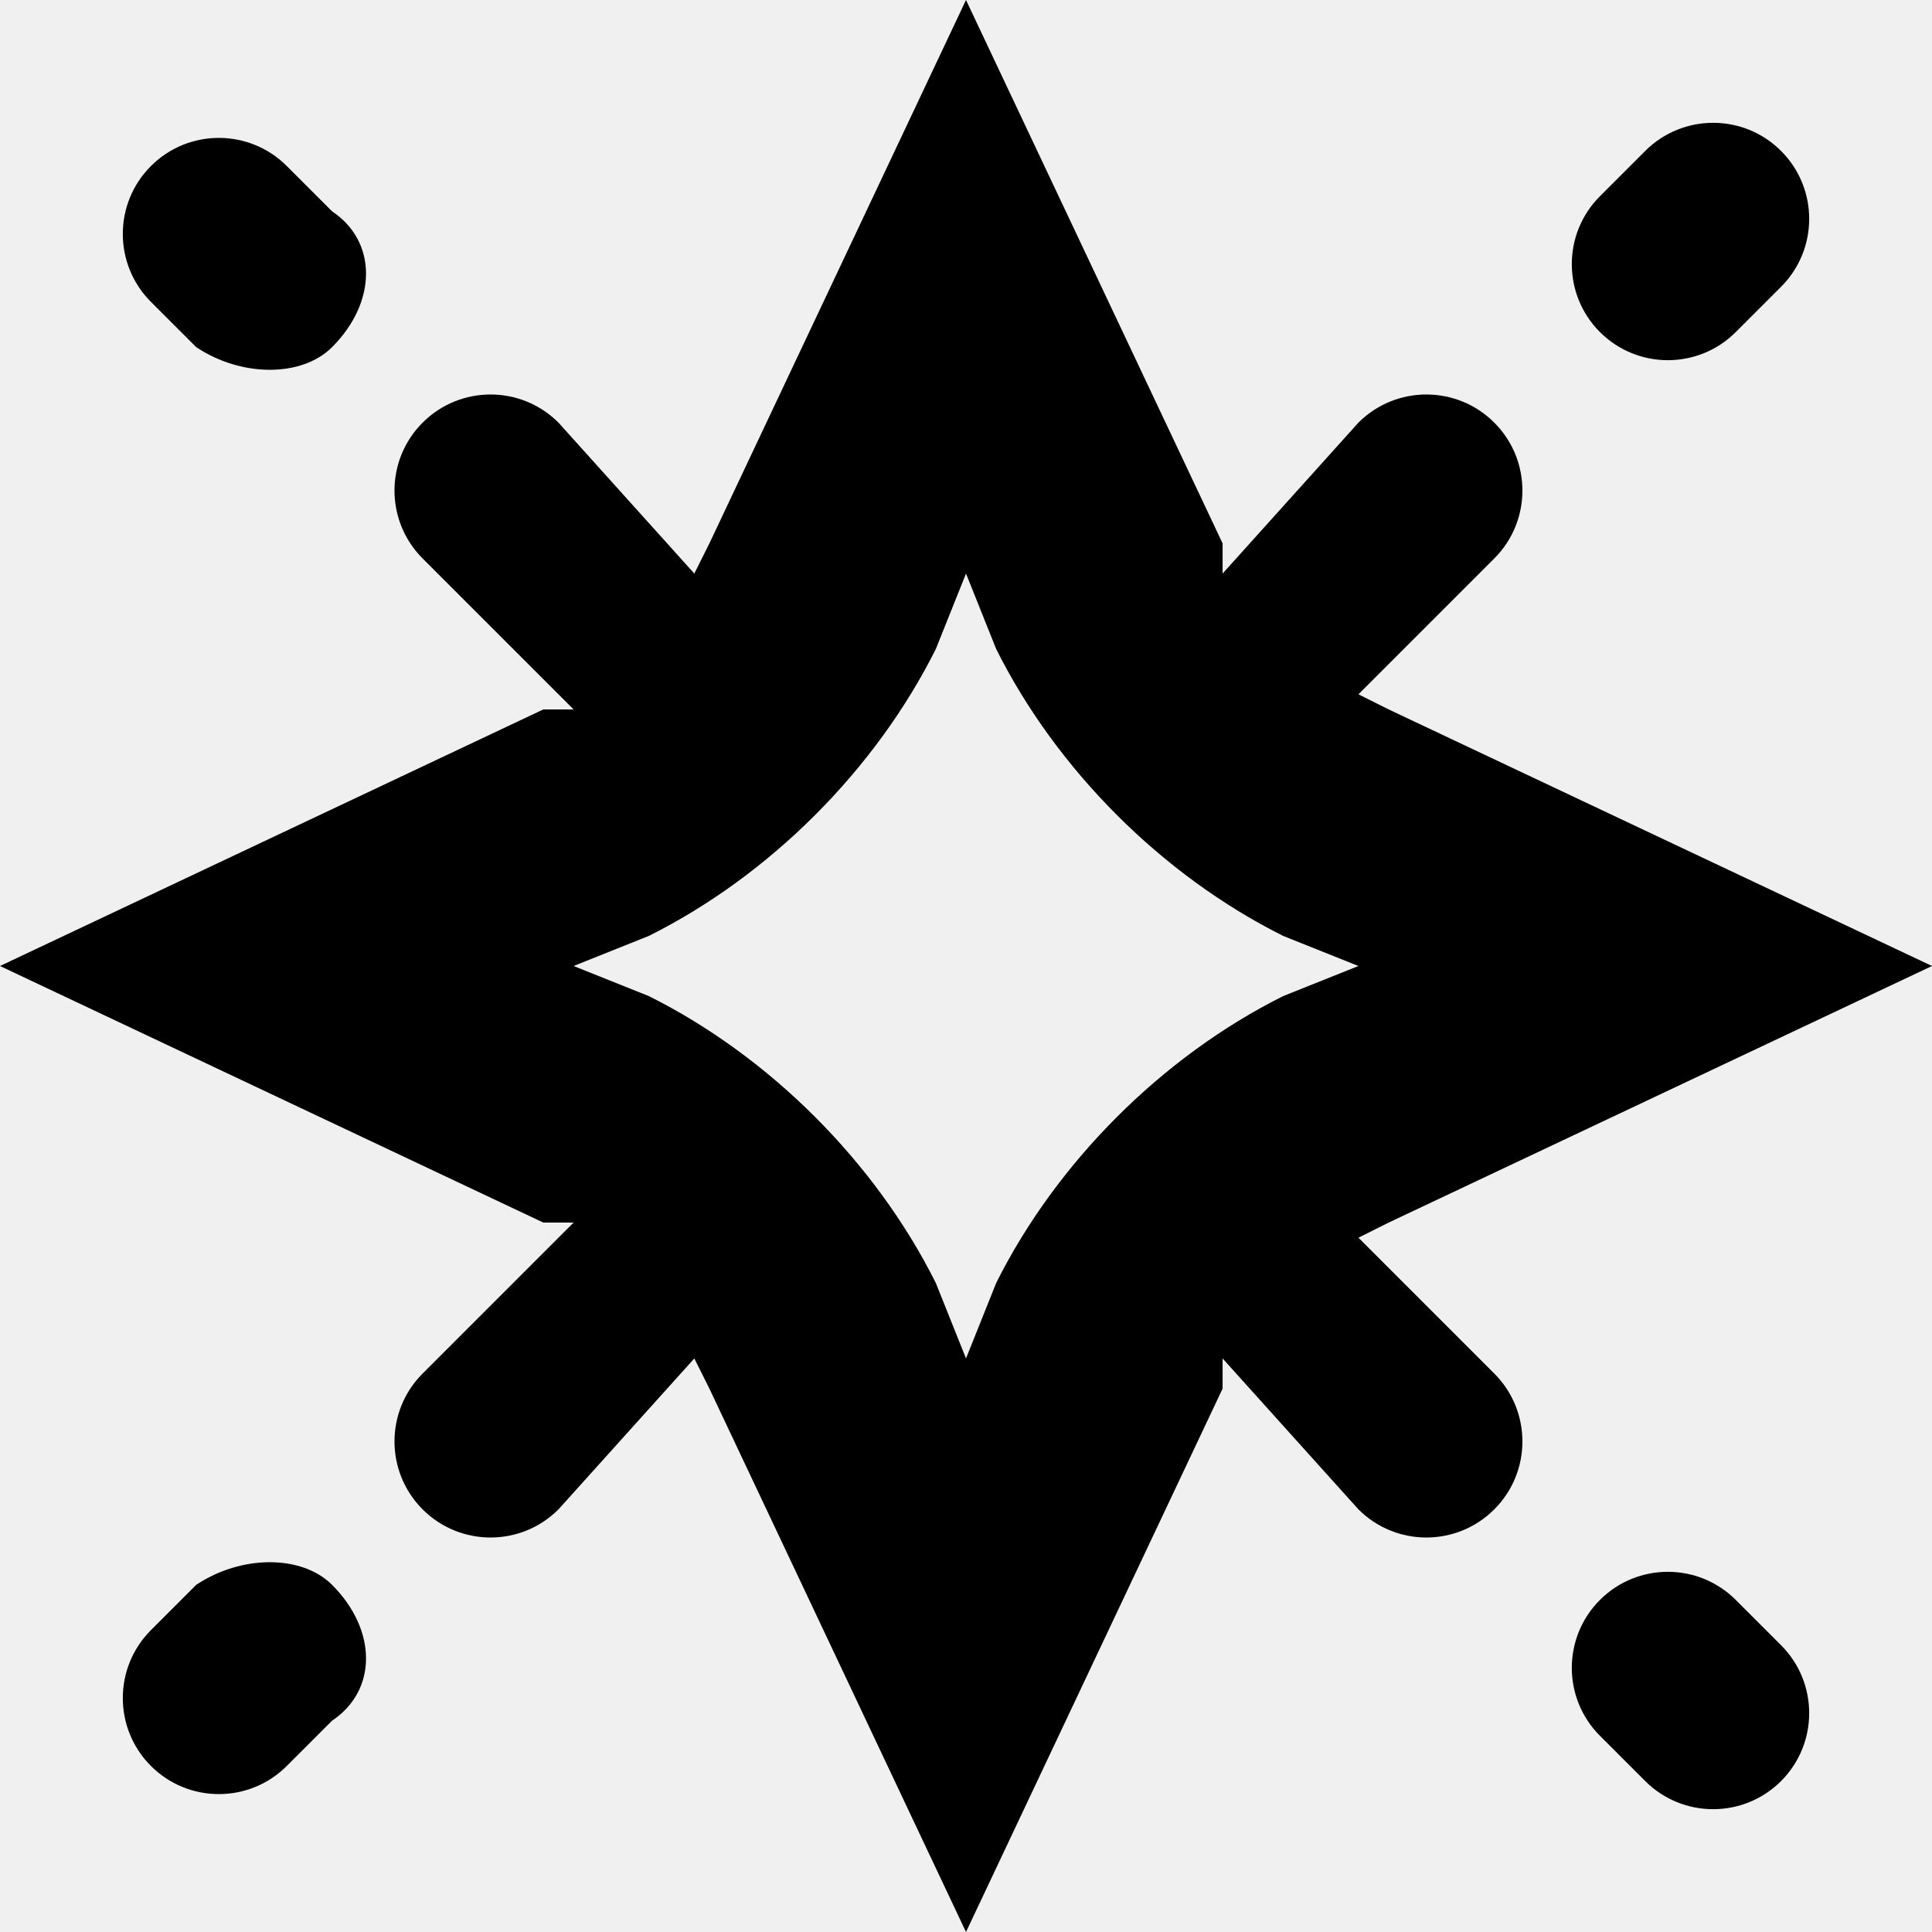
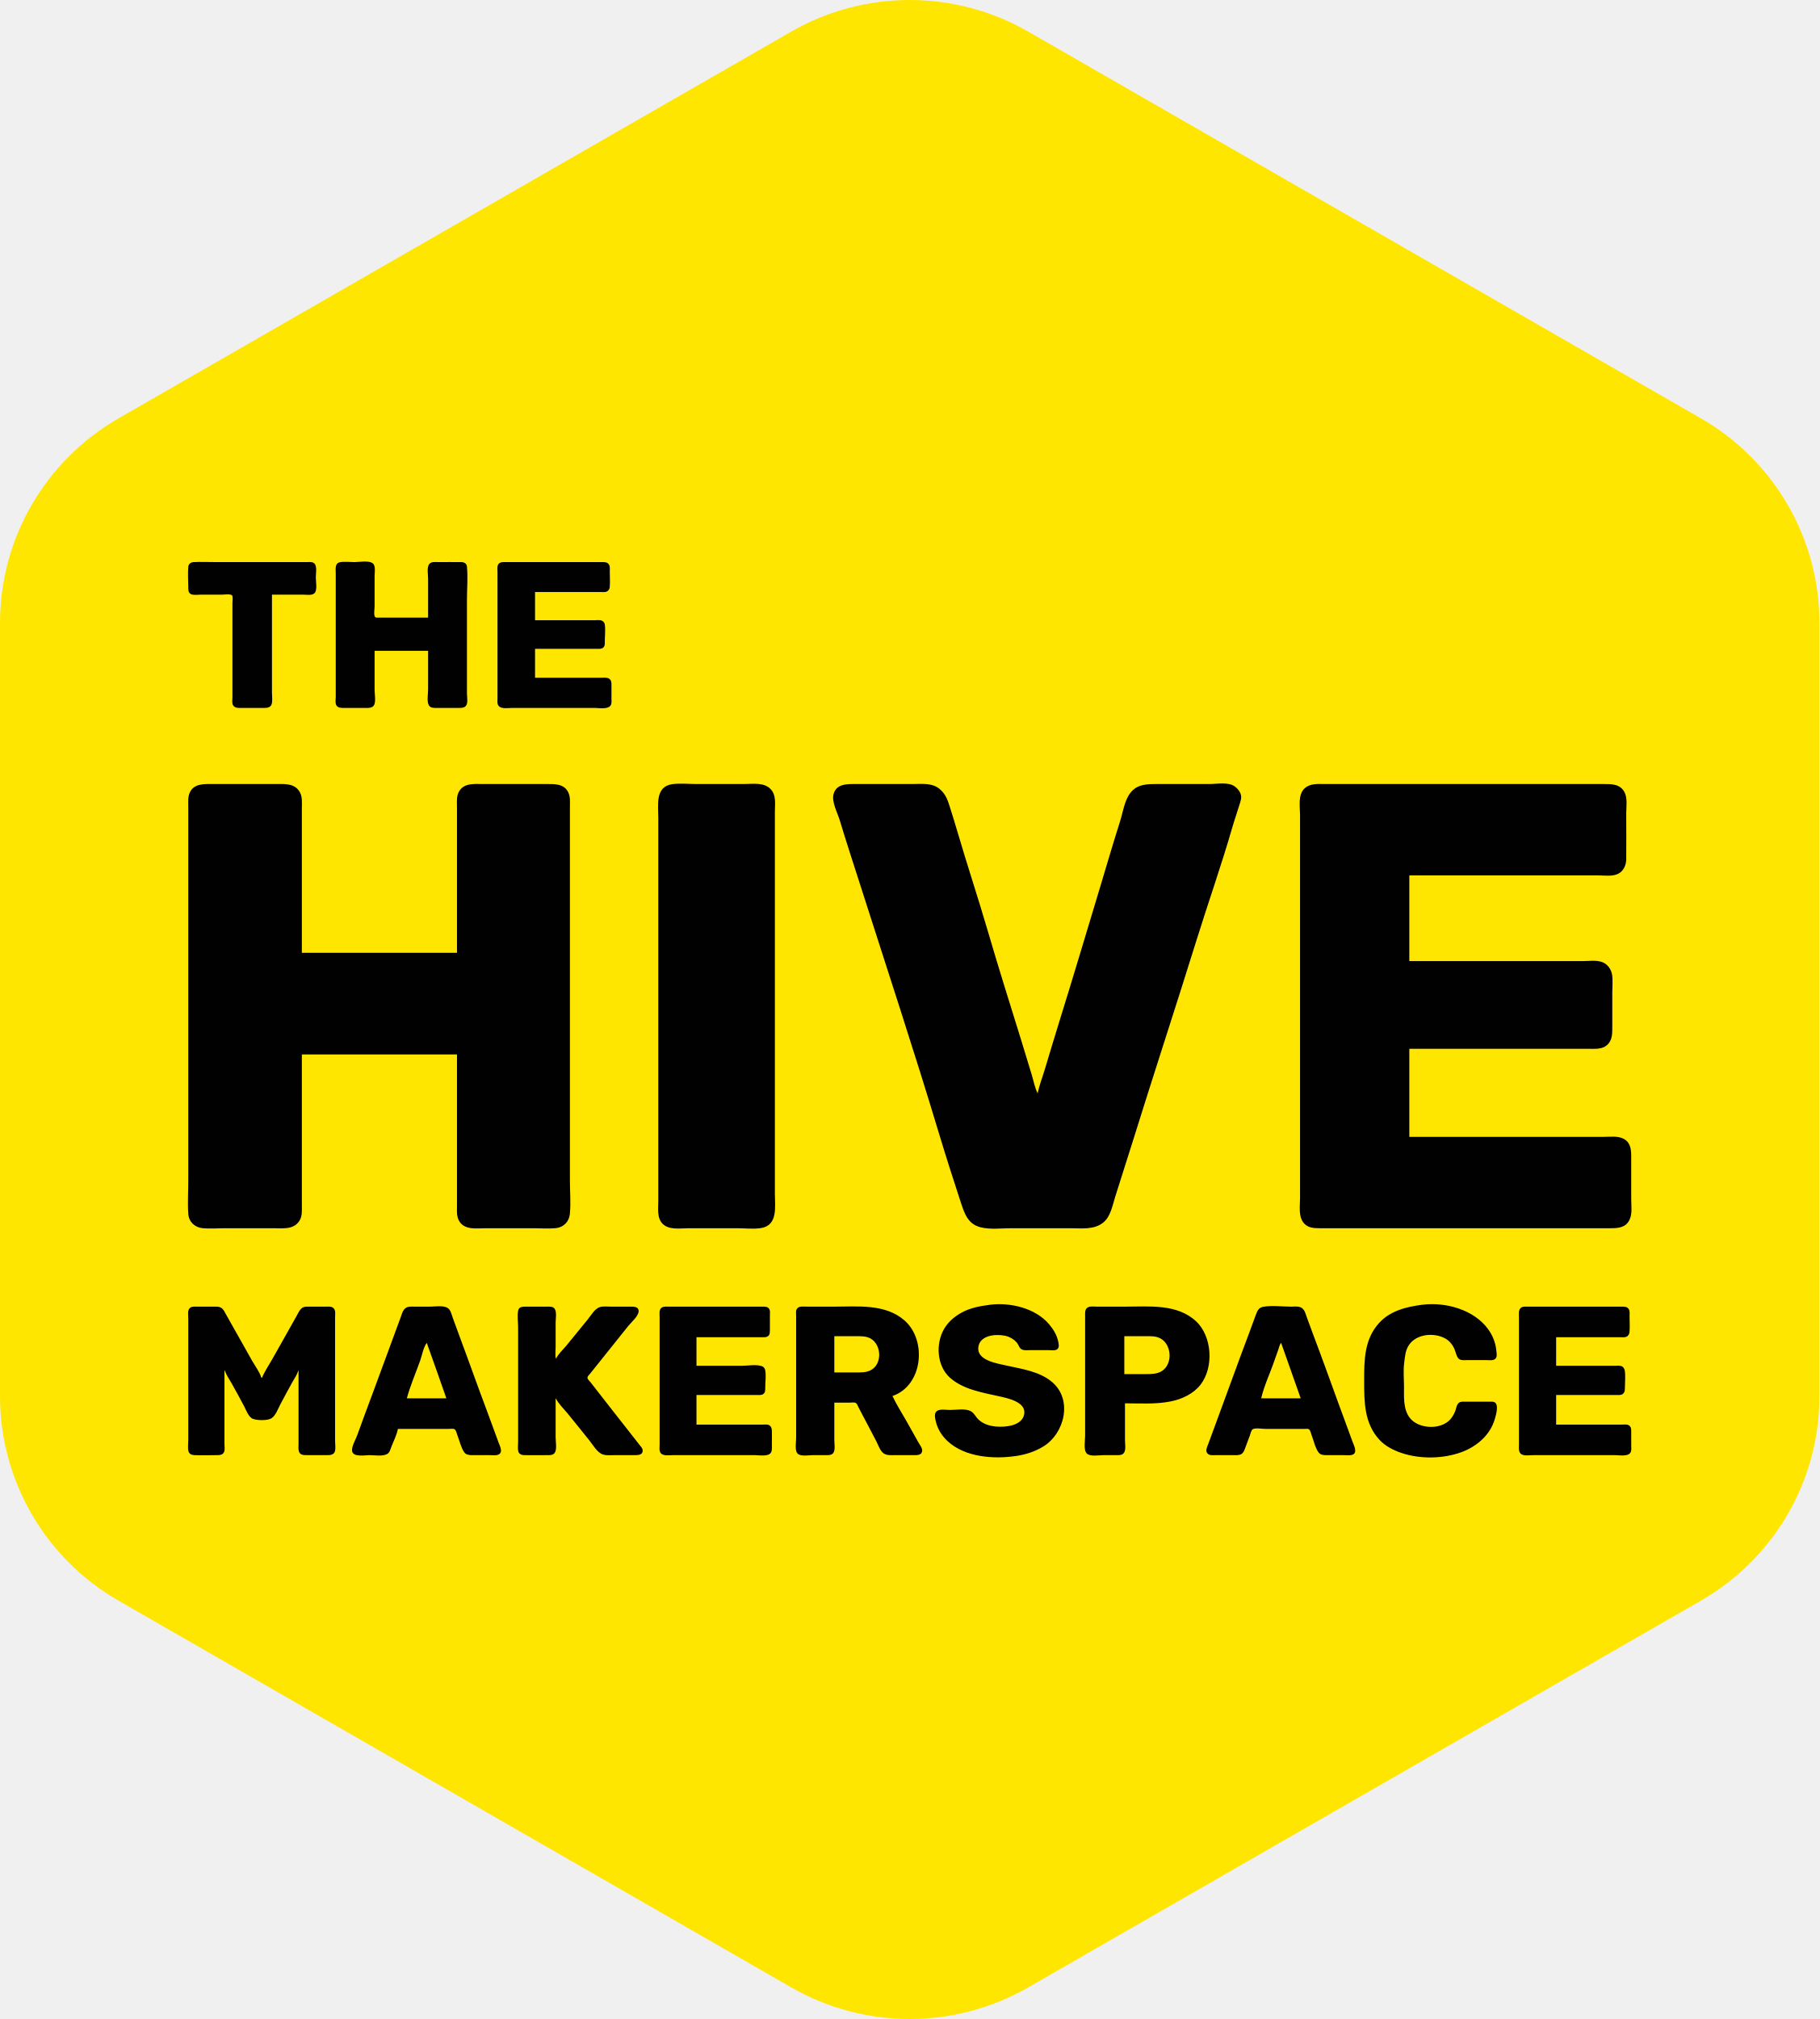
- <svg xmlns="http://www.w3.org/2000/svg" viewBox="0 0 128 128">
-   <path fill-rule="evenodd" d="M81 36 64 0 47 36l-1 2-9-10a6 6 0 0 0-9 9l10 10h-2L0 64l36 17h2L28 91a6 6 0 1 0 9 9l9-10 1 2 17 36 17-36v-2l9 10a6 6 0 1 0 9-9l-9-9 2-1 36-17-36-17-2-1 9-9a6 6 0 1 0-9-9l-9 10v-2Zm-17 2-2 5c-4 8-11 15-19 19l-5 2 5 2c8 4 15 11 19 19l2 5 2-5c4-8 11-15 19-19l5-2-5-2c-8-4-15-11-19-19l-2-5Z" clip-rule="evenodd" />
-   <path d="M118 19a6 6 0 0 0-9-9l-3 3a6 6 0 1 0 9 9l3-3Zm-96 4c-2 2-6 2-9 0l-3-3a6 6 0 1 1 9-9l3 3c3 2 3 6 0 9Zm0 82c-2-2-6-2-9 0l-3 3a6 6 0 1 0 9 9l3-3c3-2 3-6 0-9Zm96 4a6 6 0 0 1-9 9l-3-3a6 6 0 1 1 9-9l3 3Z" />
-   <style>path{fill:#000}@media (prefers-color-scheme:dark){path{fill:#fff}}</style>
+ <svg xmlns="http://www.w3.org/2000/svg" viewBox="0 0 2970.693 3295.951" version="1.1" id="svg2" xml:space="preserve" width="2970.693" height="3295.951">
+   <defs id="defs2" />
+   <style id="style2">path{fill:#000}@media (prefers-color-scheme:dark){path{fill:#fff}}</style>
+   <g style="fill:#ffe600;fill-opacity:1" id="g3" transform="scale(1.355243)">
+     <path d="m 953.195,38.096 c 88.365,-50.795 197.245,-50.795 285.615,0 L 2049.19,503.919 C 2137.56,554.714 2192,648.587 2192,750.178 v 931.642 c 0,101.59 -54.44,195.47 -142.81,246.26 l -810.38,465.82 c -88.37,50.8 -197.25,50.8 -285.615,0 L 142.805,1928.08 C 54.437,1877.29 0,1783.41 0,1681.82 V 750.178 C 0,648.587 54.437,554.714 142.805,503.919 Z" fill="#FFE100" id="path1" style="fill:#ffe600;fill-opacity:1" />
+   </g>
+   <path style="fill:#010101;stroke:none;stroke-width:1.22" d="m 444.059,970.754 h 50.982 c 5.557,0 14.755,1.858 18.832,-2.769 4.393,-4.986 1.778,-19.075 1.778,-25.434 0,-6.008 2.326,-18.115 -2.285,-22.657 -3.177,-3.129 -8.296,-2.291 -12.358,-2.291 H 471.72 352.4 c -12.066,0 -24.288,-0.569 -36.338,0.022 -4.462,0.219 -8.165,2.936 -8.621,7.571 -1.062,10.811 -0.057,22.218 -0.057,33.084 0,4.437 -0.241,9.202 4.347,11.558 4.227,2.171 11.08,0.916 15.721,0.916 h 35.254 c 3.277,0 14.971,-1.762 16.486,1.708 1.355,3.103 0.327,8.497 0.327,11.852 v 28.203 98.168 27.66 c 0,3.744 -0.947,9.045 0.79,12.472 2.66,5.248 8.859,4.883 13.854,4.883 h 36.881 c 5.245,0 10.89,-0.642 12.589,-6.508 1.596,-5.514 0.428,-12.724 0.428,-18.44 v -37.423 -122.574 m 167.59,91.659 h 87.32 v 63.456 c 0,7.021 -2.338,19.259 1.236,25.483 2.711,4.722 8.699,4.347 13.408,4.347 h 34.711 c 4.91,0 10.735,0.237 13.311,-4.882 2.449,-4.865 0.79,-13.616 0.79,-18.982 v -44.474 -108.472 c 0,-17.794 1.711,-36.54 -0.057,-54.236 -0.486,-4.866 -4.73,-6.994 -9.163,-7.049 -12.651,-0.156 -25.313,0 -37.965,0 -4.907,0 -10.956,-1.05 -14.417,3.278 -4.188,5.237 -1.854,17.451 -1.854,23.84 v 63.456 h -64.541 -15.729 c -1.793,0 -4.779,0.532 -6.181,-0.87 -2.736,-2.736 -0.87,-13.822 -0.87,-17.571 V 939.842 c 0,-6.442 2.405,-17.487 -4.347,-21.125 -7.001,-3.772 -20.885,-1.112 -28.737,-1.112 -7.478,0 -15.956,-1.116 -23.322,0.178 -8.94,1.571 -7.051,11.494 -7.051,18.262 v 56.948 112.811 31.457 c 0,3.99 -1.079,9.897 0.715,13.559 2.419,4.937 8.135,4.882 12.844,4.882 h 35.254 c 4.78,0 10.69,0.322 13.554,-4.347 3.503,-5.71 1.09,-18.352 1.09,-24.94 v -63.999 m 261.961,43.931 v -47.186 h 81.354 20.067 c 3.337,0 6.979,0.493 9.706,-1.841 3.248,-2.779 2.769,-6.776 2.769,-10.633 0,-8.849 1.364,-18.943 -0.122,-27.661 -0.478,-2.804 -2.634,-5.138 -5.302,-6.045 -3.406,-1.158 -7.833,-0.463 -11.389,-0.463 h -22.237 -74.846 v -46.101 h 82.981 23.322 c 3.386,0 7.696,0.704 10.839,-0.769 2.95,-1.382 4.577,-4.186 4.839,-7.367 0.676,-8.204 0.05,-16.715 0.05,-24.949 0,-3.614 0.656,-8.094 -1.16,-11.387 -2.516,-4.563 -7.346,-4.341 -11.856,-4.341 H 954.421 851.372 825.881 c -3.821,0 -8.228,-0.457 -11.268,2.383 -3.557,3.323 -2.291,10.049 -2.291,14.43 v 36.881 135.048 33.084 c 0,4.338 -1.08,10.076 2.286,13.443 4.76,4.763 14.913,2.828 21.036,2.828 h 56.406 79.185 c 7.173,0 22.262,2.89 26.203,-4.883 1.66,-3.275 0.916,-7.825 0.916,-11.388 0,-7.946 0.2,-15.921 -0.013,-23.864 -0.087,-3.319 -1.266,-6.334 -4.333,-7.984 -3.386,-1.822 -7.687,-1.236 -11.387,-1.236 h -23.321 -85.693 m -380.739,615.039 h 253.283 v 196.877 49.898 c 0,9.157 -1.024,18.617 4.459,26.576 9.402,13.649 28.427,10.305 42.727,10.305 h 75.931 c 12.483,0 25.544,1.11 37.965,-0.093 12.817,-1.24 21.986,-10.379 23.23,-23.229 1.716,-17.731 0.091,-36.415 0.091,-54.236 v -107.93 -327.587 -137.76 -37.423 c 0,-7.614 0.792,-15.649 -2.45,-22.779 -6.969,-15.328 -23.608,-14.101 -37.685,-14.101 H 788.453 c -14.003,0 -30.486,-2.097 -38.804,11.932 -4.674,7.883 -3.5,17.251 -3.5,26.033 v 49.355 188.2 H 492.865 v -186.573 -49.355 c 0,-8.923 1.162,-18.508 -3.438,-26.576 -8.375,-14.691 -24.952,-13.017 -39.409,-13.017 H 348.597 c -14.113,0 -31.913,-1.502 -38.812,14.101 -3.184,7.201 -2.408,15.105 -2.408,22.779 v 38.508 138.845 325.96 107.93 c 0,17.759 -1.193,35.983 0.049,53.694 0.904,12.896 10.654,22.008 23.273,23.229 12.598,1.22 25.847,0.093 38.508,0.093 h 77.015 c 14.908,0 32.455,2.74 42.185,-11.39 5.454,-7.92 4.459,-17.459 4.459,-26.576 v -49.355 -196.335 M 1097.6,1280.136 c -28.128,4.03 -22.779,34.064 -22.779,55.089 v 173.014 363.383 88.948 c 0,12.302 -2.475,27.697 7.151,37.323 10.527,10.527 29.301,7.151 42.747,7.151 h 78.643 c 12.607,0 26.598,1.707 39.05,-0.238 28.163,-4.399 22.779,-35.21 22.779,-56.168 v -175.183 -359.587 -88.405 c 0,-12.706 2.638,-27.496 -7.072,-37.415 -11.103,-11.342 -28.925,-8.143 -43.368,-8.143 H 1136.65 c -12.675,0 -26.507,-1.565 -39.05,0.232 m 596.599,504.707 c -4.612,-9.178 -6.647,-20.536 -9.611,-30.372 -5.942,-19.726 -11.951,-39.444 -18.064,-59.117 -18.223,-58.65 -36.669,-117.323 -53.91,-176.268 -15.815,-54.069 -33.606,-107.561 -49.437,-161.624 -3.663,-12.511 -7.469,-25.005 -11.433,-37.423 -4.135,-12.954 -7.026,-23.529 -18.085,-32.49 -12.199,-9.885 -28.725,-7.644 -43.389,-7.644 h -92.202 c -14.225,0 -32.173,-0.986 -37.018,16.271 -3.569,12.711 6.398,30.717 10.052,42.846 10.937,36.304 22.833,72.355 34.373,108.473 42.519,133.079 86.412,265.955 126.709,399.721 11.527,38.264 23.661,76.489 36.187,114.439 5.98,18.117 11.273,36.144 31.999,41.678 15.886,4.241 34.649,1.711 50.982,1.711 h 95.998 c 18.231,0 39.13,2.975 54.236,-9.472 11.703,-9.643 14.721,-27.209 18.997,-40.968 9.061,-29.156 18.6,-58.164 27.66,-87.32 34.445,-110.837 70.771,-221.09 105.218,-331.926 19.293,-62.075 41.045,-123.565 59.027,-186.03 3.251,-11.292 7.313,-22.347 10.611,-33.626 1.362,-4.656 3.721,-10.274 3.453,-15.186 -0.374,-6.853 -5.4,-12.963 -10.733,-16.852 -10.167,-7.413 -29.234,-3.757 -41.22,-3.757 h -85.151 c -16.684,0 -32.866,0.025 -43.986,14.644 -9.761,12.832 -12.111,32.042 -16.945,47.185 -11.428,35.802 -21.905,71.946 -32.746,107.93 -21.959,72.892 -43.745,145.873 -66.334,218.572 -8.072,25.979 -15.851,52.052 -23.698,78.1 -3.829,12.71 -8.851,25.509 -11.541,38.508 m 606.904,71.049 v -143.726 h 235.385 58.575 c 9.52,0 20.369,0.889 28.202,-5.602 9.933,-8.231 9.221,-20.177 9.221,-31.821 v -54.779 c 0,-9.179 1.073,-19.116 -0.232,-28.203 -1.342,-9.342 -7.482,-18.092 -16.581,-21.315 -9.591,-3.398 -21.942,-1.464 -32,-1.464 h -64.541 -218.03 V 1429.053 h 241.351 66.71 c 10.254,0 23.041,2.096 32.542,-2.437 8.838,-4.217 13.445,-14.147 13.557,-23.596 0.298,-25.121 0,-50.265 0,-75.388 0,-10.74 2.36,-24.925 -2.993,-34.711 -7.221,-13.203 -20.775,-13.017 -33.888,-13.017 h -82.439 -299.384 -73.219 c -11.667,0 -24.237,-1.402 -33.47,7.303 -10.959,10.332 -7.208,30.122 -7.208,43.68 v 113.896 408.942 101.964 c 0,13.375 -3.116,30.914 6.76,41.668 6.77,7.372 16.547,7.687 25.782,7.687 h 33.084 159.997 234.301 46.643 c 12.719,0 24.879,-0.696 31.311,-13.559 4.931,-9.862 2.858,-22.927 2.858,-33.626 v -69.965 c 0,-11.08 -1.023,-22.566 -11.932,-28.575 -9.774,-5.384 -22.318,-3.424 -33.084,-3.424 h -67.245 -250.029 m -685.004,274.123 c -16.496,2.168 -32.508,5.036 -47.185,13.41 -11.323,6.461 -21.203,15.079 -27.729,26.494 -13.725,24.003 -11.525,59.992 9.831,79.091 21.291,19.04 52.291,24.181 79.185,30.154 14.408,3.2 46.39,9.291 41.941,30.142 -3.954,18.536 -31.057,20.883 -46.28,19.433 -10.448,-0.995 -20.365,-4.049 -28.203,-11.347 -4.676,-4.353 -7.139,-10.953 -13.017,-13.902 -8.993,-4.511 -23.764,-1.778 -33.626,-1.778 -5.928,0 -16.022,-1.921 -21.129,1.561 -4.804,3.276 -3.391,10.4 -2.375,15.252 2.821,13.473 9.668,24.785 19.707,34.12 28.366,26.378 75.338,29.609 111.727,24.223 15.813,-2.341 31.414,-7.324 45.016,-15.809 34.282,-21.385 47.758,-75.896 14.101,-104.743 -20.916,-17.927 -50.611,-21.618 -76.473,-27.471 -14.387,-3.255 -45.837,-8.227 -44.298,-28.555 1.53,-20.199 26.927,-22.884 42.67,-19.926 8.135,1.529 15.8,5.764 20.94,12.333 2.543,3.249 2.991,7.421 6.722,9.765 4.018,2.525 9.572,1.624 14.099,1.624 h 30.372 c 4.121,0 10.577,1.226 14.043,-1.439 3.807,-2.926 2.57,-8.085 1.792,-12.12 -2.075,-10.751 -7.999,-20.462 -14.988,-28.745 -22.2,-26.31 -63.692,-36.126 -96.845,-31.769 m 705.614,0 c -25.603,3.364 -51.615,9.655 -69.873,29.602 -24.315,26.565 -24.498,60.504 -24.498,94.369 0,34.524 0.037,69.564 25.041,96.533 9.562,10.313 23.078,17.148 36.246,21.522 30.445,10.111 67.49,9.573 97.625,-1.475 24.949,-9.147 47.071,-27.999 54.464,-54.207 1.738,-6.161 6.087,-20.558 1.185,-25.918 -2.386,-2.608 -5.788,-2.285 -9.006,-2.285 h -20.067 -20.067 c -3.412,0 -7.303,-0.455 -10.283,1.561 -4.009,2.712 -4.552,8.297 -5.99,12.54 -1.872,5.526 -4.9,10.843 -8.832,15.165 -15.817,17.383 -52.307,15.365 -66.141,-3.233 -10.507,-14.124 -9.09,-33.813 -9.09,-50.44 0,-12.559 -1.404,-26.059 0.23,-38.508 1.386,-10.557 1.748,-20.652 8.024,-29.83 12.376,-18.097 41.353,-20.555 59.541,-10.122 7.113,4.081 12.048,10.753 15.077,18.258 1.838,4.554 2.692,10.901 6.356,14.416 3.389,3.251 9.547,2.397 13.82,2.397 h 31.999 c 4.239,0 9.818,0.959 13.457,-1.699 4.209,-3.075 2.655,-9.106 2.271,-13.487 -1.165,-13.309 -6.191,-25.684 -14.17,-36.338 -23.427,-31.283 -69.527,-43.786 -107.319,-38.82 M 366.501,2237.173 h 0.542 c 2.303,7.276 7.41,14.501 11.159,21.152 7.062,12.529 14.091,25.192 20.7,37.965 3.249,6.28 7.101,17.359 14.242,19.995 7.078,2.614 23.944,3.119 30.37,-1.147 6.689,-4.441 10.32,-15.203 13.984,-22.102 6.261,-11.786 12.553,-23.583 19.027,-35.254 3.489,-6.291 8.385,-13.154 10.38,-20.067 h 0.542 v 92.202 26.576 c 0,4.322 -0.741,9.448 0.848,13.557 2.076,5.368 7.845,5.426 12.711,5.426 11.57,0 23.141,0.055 34.711,-6e-4 4.436,-0.021 9.52,-1.139 11.035,-5.965 1.582,-5.038 0.354,-12.095 0.354,-17.356 v -37.423 -123.659 -40.135 c 0,-5.035 1.431,-11.919 -2.736,-15.607 -3.418,-3.026 -8.224,-2.291 -12.45,-2.291 h -26.576 c -4.588,0 -9.299,-0.393 -13.008,2.828 -3.546,3.079 -5.473,7.805 -7.754,11.816 -4.406,7.75 -8.702,15.564 -13.094,23.322 -8.894,15.709 -17.682,31.477 -26.576,47.185 -5.713,10.089 -12.649,20.219 -17.125,30.915 h -1.085 c -2.794,-9.499 -10.139,-19.05 -15.034,-27.66 -10.356,-18.216 -20.434,-36.592 -30.838,-54.779 -4.019,-7.026 -7.942,-14.108 -11.93,-21.152 -1.922,-3.394 -3.552,-7.477 -6.76,-9.877 -4.144,-3.099 -9.202,-2.597 -14.08,-2.597 h -26.033 c -4.242,0 -9.575,-0.742 -12.665,2.891 -3.427,4.029 -1.979,11.733 -1.979,16.634 v 41.219 119.32 37.423 c 0,5.783 -1.08,12.809 0.289,18.44 1.076,4.425 5.268,6.296 9.473,6.487 12.06,0.548 24.265,0.021 36.338,0.021 4.895,0 10.402,-0.036 12.477,-5.426 1.444,-3.751 0.539,-9.044 0.539,-13.014 v -27.118 -92.744 m 283.113,95.456 h 65.083 18.44 c 2.534,0 6.236,-0.672 8.606,0.327 2.894,1.221 4.012,7.282 5.056,9.978 3.385,8.739 5.78,19.869 11.042,27.639 2.795,4.127 7.526,4.896 12.177,4.903 h 29.288 c 4.371,0 9.969,0.913 14.101,-0.729 8.502,-3.379 3.049,-13.472 0.855,-19.338 -6.815,-18.223 -13.285,-36.575 -20.15,-54.779 -14.611,-38.745 -28.341,-77.823 -42.846,-116.608 -4.047,-10.82 -7.886,-21.72 -11.932,-32.542 -1.699,-4.543 -2.773,-10.272 -5.941,-14.051 -6.268,-7.477 -21.94,-4.389 -30.627,-4.389 h -26.033 c -4.465,0 -9.535,-0.614 -13.559,1.75 -5.765,3.387 -7.116,10.883 -9.324,16.69 -5.342,14.047 -10.347,28.223 -15.597,42.304 -9.625,25.818 -19.044,51.714 -28.6,77.558 -8.885,24.031 -17.965,48.006 -26.582,72.134 -2.451,6.862 -10.139,19.303 -7.866,26.576 2.764,8.845 21.136,5.423 28.309,5.423 8.32,0 21.298,2.415 28.737,-1.916 3.985,-2.32 5.039,-7.066 6.543,-11.1 3.551,-9.524 9.097,-19.817 10.82,-29.83 m 257.622,-49.355 h 0.542 c 4.385,8.589 12.638,16.404 18.752,23.864 11.929,14.555 23.698,29.259 35.483,43.931 6.114,7.612 12.99,20.422 22.78,23.444 5.79,1.787 12.453,0.962 18.44,0.962 h 33.084 c 5.756,0 13.534,-0.192 12.952,-8.135 -0.254,-3.458 -3.11,-6.091 -5.129,-8.678 l -13.559,-17.355 c -17.217,-22.097 -34.727,-43.974 -51.819,-66.168 -4.757,-6.177 -9.617,-12.275 -14.39,-18.44 -1.508,-1.948 -5.104,-4.993 -5.182,-7.593 -0.073,-2.429 3.255,-5.287 4.667,-7.051 l 13.885,-17.356 48.162,-60.202 c 4.78,-5.975 16.595,-15.865 16.849,-23.864 0.24,-7.568 -7.542,-7.593 -12.944,-7.593 h -32.542 c -5.579,0 -11.934,-0.84 -17.356,0.629 -8.875,2.404 -14.899,13.773 -20.474,20.523 -11.592,14.035 -22.995,28.226 -34.535,42.304 -5.464,6.666 -13.537,13.862 -17.125,21.695 -1.732,-5.858 -0.542,-13.425 -0.542,-19.525 v -39.593 c 0,-6.229 1.999,-16.724 -1.374,-22.186 -2.844,-4.607 -8.621,-3.847 -13.27,-3.847 h -35.254 c -4.594,4e-4 -9.927,0.541 -11.176,5.966 -1.929,8.383 -0.214,19.053 -0.214,27.66 v 57.49 98.71 30.915 c 0,4.796 -0.842,10.499 0.213,15.186 1.026,4.553 5.269,6.389 9.549,6.5 12.095,0.316 24.239,0.012 36.338,0.012 4.665,0 10.686,0.611 13.707,-3.82 3.877,-5.686 1.479,-18.278 1.479,-24.925 v -63.456 m 229.962,42.304 v -48.27 h 80.269 19.525 c 3.335,0 6.933,0.392 9.66,-1.93 3.192,-2.718 2.814,-6.761 2.814,-10.545 0,-8.942 1.787,-20.037 -0.214,-28.745 -0.651,-2.835 -3.002,-5.21 -5.752,-6.072 -9.401,-2.948 -23.23,-0.436 -33.084,-0.436 h -73.219 v -46.643 h 82.981 22.237 c 3.475,0 7.694,0.601 10.825,-1.236 3.597,-2.11 3.817,-5.886 3.818,-9.612 v -23.864 c 0,-3.332 0.761,-7.786 -0.79,-10.845 -2.251,-4.439 -6.841,-4.341 -11.142,-4.341 h -28.203 -100.337 -24.949 c -3.945,0 -8.541,-0.64 -11.816,2.061 -4.088,3.371 -2.827,10.073 -2.827,14.752 v 37.965 135.591 34.711 c 0,4.321 -1.124,10.473 1.854,14.044 4.314,5.172 13.884,3.311 19.84,3.311 h 52.609 81.354 c 7.096,0 22.874,3.037 26.535,-4.883 1.666,-3.604 1.125,-8.076 1.125,-11.93 0,-7.586 0.178,-15.196 -0.012,-22.779 -0.09,-3.696 -0.964,-7.182 -4.333,-9.215 -2.922,-1.763 -7.032,-1.09 -10.303,-1.09 h -22.779 -85.693 m 225.081,-35.796 h 24.949 c 2.829,0 7.682,-0.922 10.189,0.557 2.065,1.218 3.02,4.456 4.046,6.493 2.289,4.545 4.721,9.034 7.057,13.559 7.397,14.331 15.252,28.442 22.505,42.847 3.064,6.086 6.181,15.704 12.069,19.542 5.117,3.335 11.547,2.695 17.354,2.695 h 31.457 c 5.27,0 12.636,0.333 13.764,-6.508 0.786,-4.767 -3.853,-10.184 -6.005,-14.101 -6.385,-11.624 -12.937,-23.164 -19.461,-34.711 -7.672,-13.579 -16.415,-27.095 -23.009,-41.22 49.898,-16.994 56.684,-91.172 19.525,-123.502 -31.36,-27.284 -75.918,-22.394 -114.439,-22.394 h -45.016 c -5.29,0 -12.955,-1.465 -16.266,3.818 -1.936,3.089 -1.09,7.878 -1.09,11.368 v 26.033 97.083 76.473 c 0,6.69 -2.856,21.619 3.349,25.955 5.699,3.984 17.642,1.706 24.312,1.706 h 21.152 c 3.703,0 7.786,0.193 10.79,-2.383 5.063,-4.342 2.769,-15.977 2.769,-22.023 v -61.287 m 474.567,1.085 c 24.842,0 50.38,1.825 74.846,-3.146 18.362,-3.732 36.69,-12.209 48.45,-27.226 22.078,-28.193 19.072,-79.073 -7.231,-103.543 -31.038,-28.875 -76.526,-23.912 -115.523,-23.912 h -46.643 c -5.345,0 -13.313,-1.574 -17.002,3.305 -2.417,3.197 -1.981,7.576 -1.981,11.338 v 23.322 92.201 80.812 c 0,7.362 -3.007,23.539 2.891,28.998 5.583,5.168 19.84,2.459 26.939,2.459 h 21.152 c 3.899,0 8.138,0.299 11.287,-2.459 5.067,-4.436 2.814,-15.856 2.814,-21.948 v -60.202 m 225.623,-157.575 c -7.571,1.365 -9.594,6.859 -12.037,13.307 -3.889,10.269 -7.497,20.646 -11.39,30.915 -17.754,46.842 -34.489,94.077 -51.99,141.014 -4.778,12.815 -9.321,25.723 -14.178,38.508 -1.756,4.622 -5.329,11.214 -1.371,15.67 3.306,3.723 8.947,2.771 13.408,2.771 h 28.745 c 4.365,0 9.733,0.559 13.557,-2.009 3.608,-2.422 4.748,-6.621 6.198,-10.466 2.454,-6.505 4.907,-13.011 7.336,-19.525 1.012,-2.715 2.168,-9.25 5.03,-10.52 5.076,-2.252 14.932,-0.327 20.488,-0.327 h 48.813 15.729 c 1.838,0 4.67,-0.509 6.282,0.557 2.594,1.716 3.586,7.516 4.676,10.29 3.356,8.542 5.691,20.258 11.171,27.637 3.216,4.332 8.787,4.362 13.668,4.362 h 27.118 c 4.308,0 9.367,0.717 13.559,-0.385 10.056,-2.643 3.695,-14.622 1.397,-20.767 -7.825,-20.927 -15.447,-41.932 -23.12,-62.914 -13.888,-37.975 -27.476,-76.099 -41.837,-113.896 -3.555,-9.357 -7.001,-18.776 -10.367,-28.203 -1.769,-4.954 -3,-10.49 -7.428,-13.799 -4.894,-3.657 -12.164,-2.472 -17.896,-2.472 -14.527,0 -31.274,-2.324 -45.558,0.252 m 478.364,192.286 v -48.27 h 79.728 19.525 c 3.33,0 6.968,0.39 9.733,-1.855 3.277,-2.66 3.284,-6.77 3.284,-10.62 0,-8.782 1.13,-18.433 -0.163,-27.118 -0.506,-3.396 -2.431,-6.526 -5.803,-7.672 -3.259,-1.108 -7.446,-0.463 -10.847,-0.463 h -21.694 -73.761 v -46.643 h 81.354 22.779 c 3.406,0 7.688,0.674 10.845,-0.853 2.978,-1.441 4.571,-4.636 4.833,-7.825 0.688,-8.383 0.05,-17.078 0.05,-25.491 0,-3.591 0.734,-8.148 -1.133,-11.388 -2.614,-4.534 -7.314,-4.341 -11.883,-4.341 h -27.118 -101.422 -24.949 c -3.851,0 -8.28,-0.608 -11.317,2.291 -3.829,3.655 -2.784,10.29 -2.784,15.065 v 37.423 136.133 34.169 c 0,4.682 -0.953,10.738 2.459,14.528 4.367,4.852 15.006,2.828 20.863,2.828 h 57.49 75.931 c 6.947,0 21.332,2.787 25.442,-4.341 1.868,-3.24 1.134,-7.796 1.134,-11.387 0,-8.135 0.038,-16.271 -6e-4,-24.406 -0.018,-3.638 -0.829,-7.041 -4.346,-8.847 -3.129,-1.607 -7.432,-0.916 -10.839,-0.916 h -23.322 -84.066 M 1362.275,2240.431 v -59.118 h 35.254 c 8.266,0 17.009,-0.332 24.406,4.054 17.727,10.511 18.713,41.976 -0.542,51.605 -7.664,3.833 -16.102,3.458 -24.406,3.458 h -34.711 m 473.482,2.712 v -61.829 h 34.169 c 7.934,0 15.904,-0.486 23.322,2.881 20.108,9.129 22.409,43.005 3.254,54.363 -7.881,4.673 -17.184,4.585 -26.033,4.585 h -34.711 m -1138.961,-50.982 17.189,48.27 14.811,42.304 h -64.541 c 5.708,-20.914 14.591,-41.402 21.861,-61.83 3.102,-8.715 5.143,-21.344 10.68,-28.745 m 1394.957,0 31.999,90.575 h -64.541 c 4.854,-20.981 14.747,-41.443 21.693,-61.83 2.103,-6.17 4.445,-12.258 6.51,-18.44 1.107,-3.316 2.014,-7.668 4.339,-10.305 z" id="path3" />
</svg>
